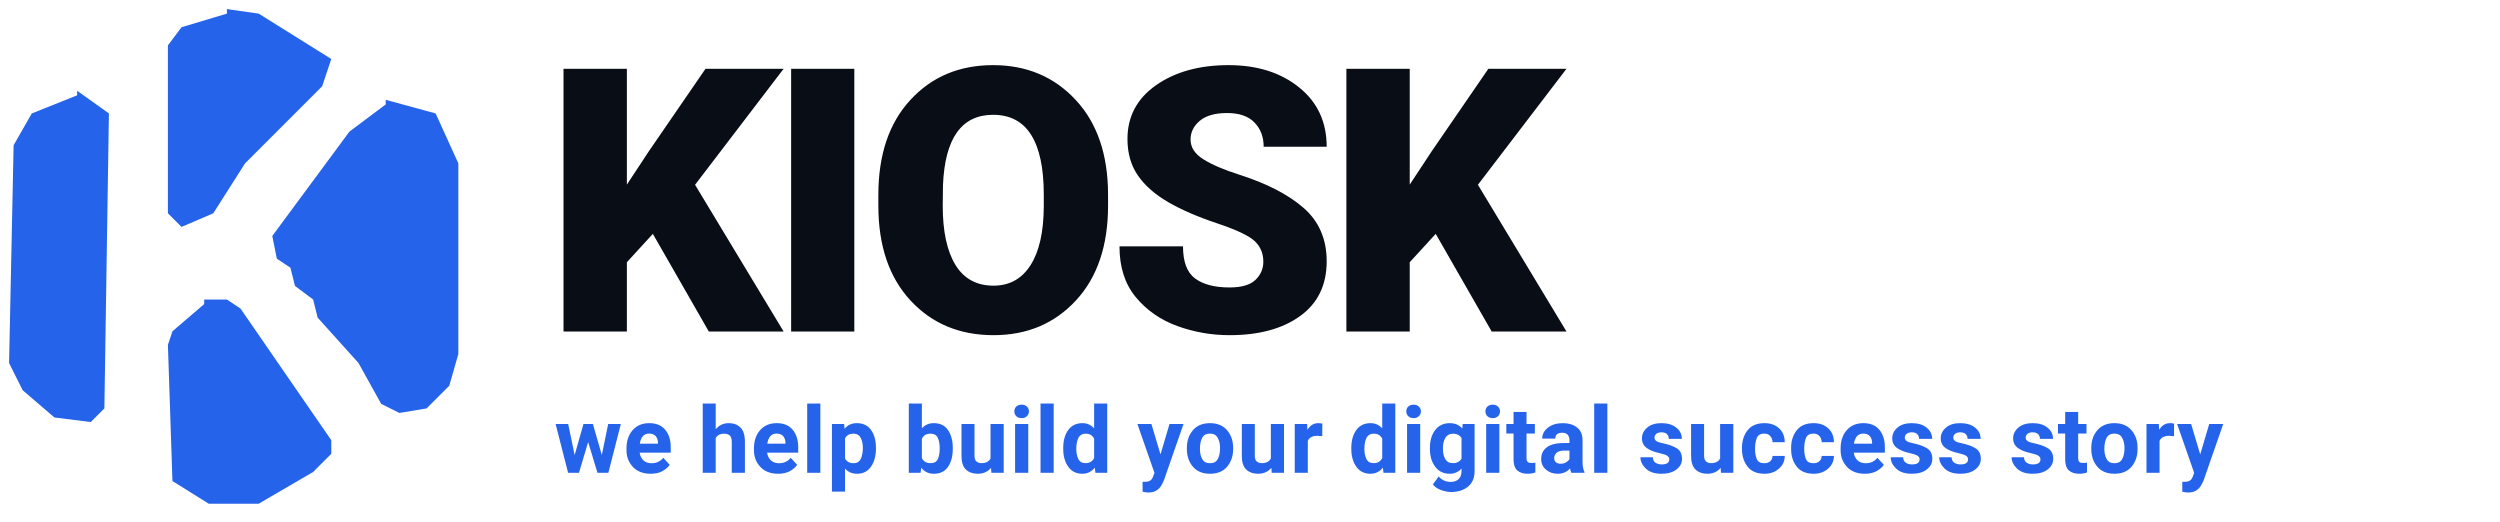
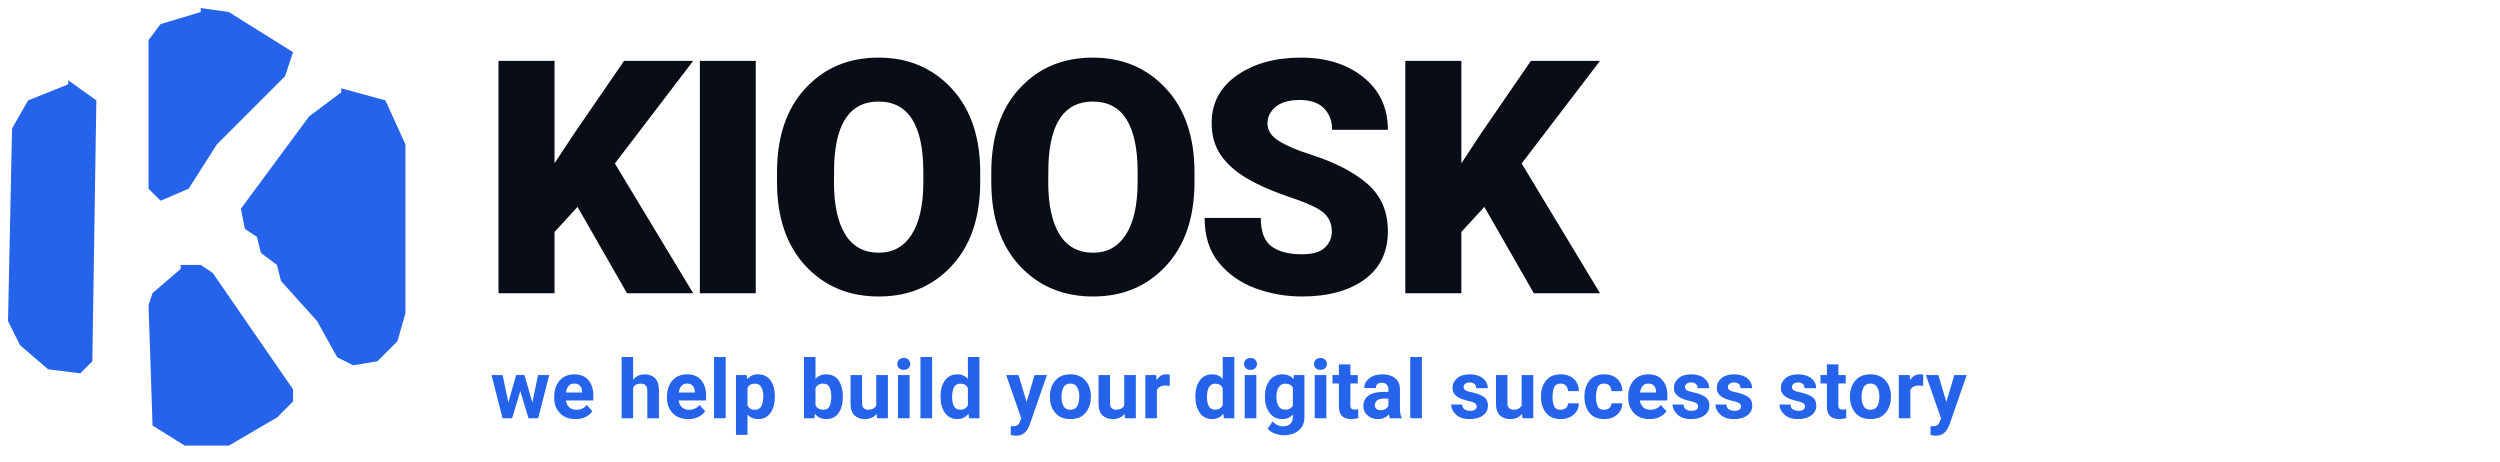
- <svg xmlns="http://www.w3.org/2000/svg" viewBox="0 0 460 96" width="460" height="96" fill="none">
+ <svg xmlns="http://www.w3.org/2000/svg" viewBox="0 0 520 96" width="520" height="96" fill="none">
  <g transform="translate(0, 0) scale(0.835)">
    <path d="M 50 2 L 57 3 L 73 13 L 71 19 L 54 36 L 47 47 L 40 50 L 37 47 L 37 10 L 40 6 L 50 3 Z" fill="#2563eb" />
    <path d="M 17 20 L 24 25 L 23 90 L 20 93 L 12 92 L 5 86 L 2 80 L 3 32 L 7 25 L 17 21 Z" fill="#2563eb" />
    <path d="M 85 22 L 96 25 L 101 36 L 101 78 L 99 85 L 94 90 L 88 91 L 84 89 L 79 80 L 70 70 L 69 66 L 65 63 L 64 59 L 61 57 L 60 52 L 77 29 L 85 23 Z" fill="#2563eb" />
    <path d="M 45 66 L 50 66 L 53 68 L 73 97 L 73 100 L 69 104 L 57 111 L 46 111 L 38 106 L 37 76 L 38 73 L 45 67 Z" fill="#2563eb" />
  </g>
-   <text x="100" y="61" font-family="-apple-system, BlinkMacSystemFont, 'Segoe UI', Roboto, 'Helvetica Neue', Arial, sans-serif" font-weight="900" font-size="68" letter-spacing="-0.035em" fill="#090d16">KIOSK</text>
+   <text x="100" y="61" font-family="-apple-system, BlinkMacSystemFont, 'Segoe UI', Roboto, 'Helvetica Neue', Arial, sans-serif" font-weight="900" font-size="68" letter-spacing="-0.035em" fill="#090d16">KIOOSK</text>
  <text x="102" y="87" font-family="-apple-system, BlinkMacSystemFont, 'Segoe UI', Roboto, 'Helvetica Neue', Arial, sans-serif" font-weight="700" font-size="17" letter-spacing="0.01em" fill="#2563eb">we help build your digital success story</text>
</svg>
